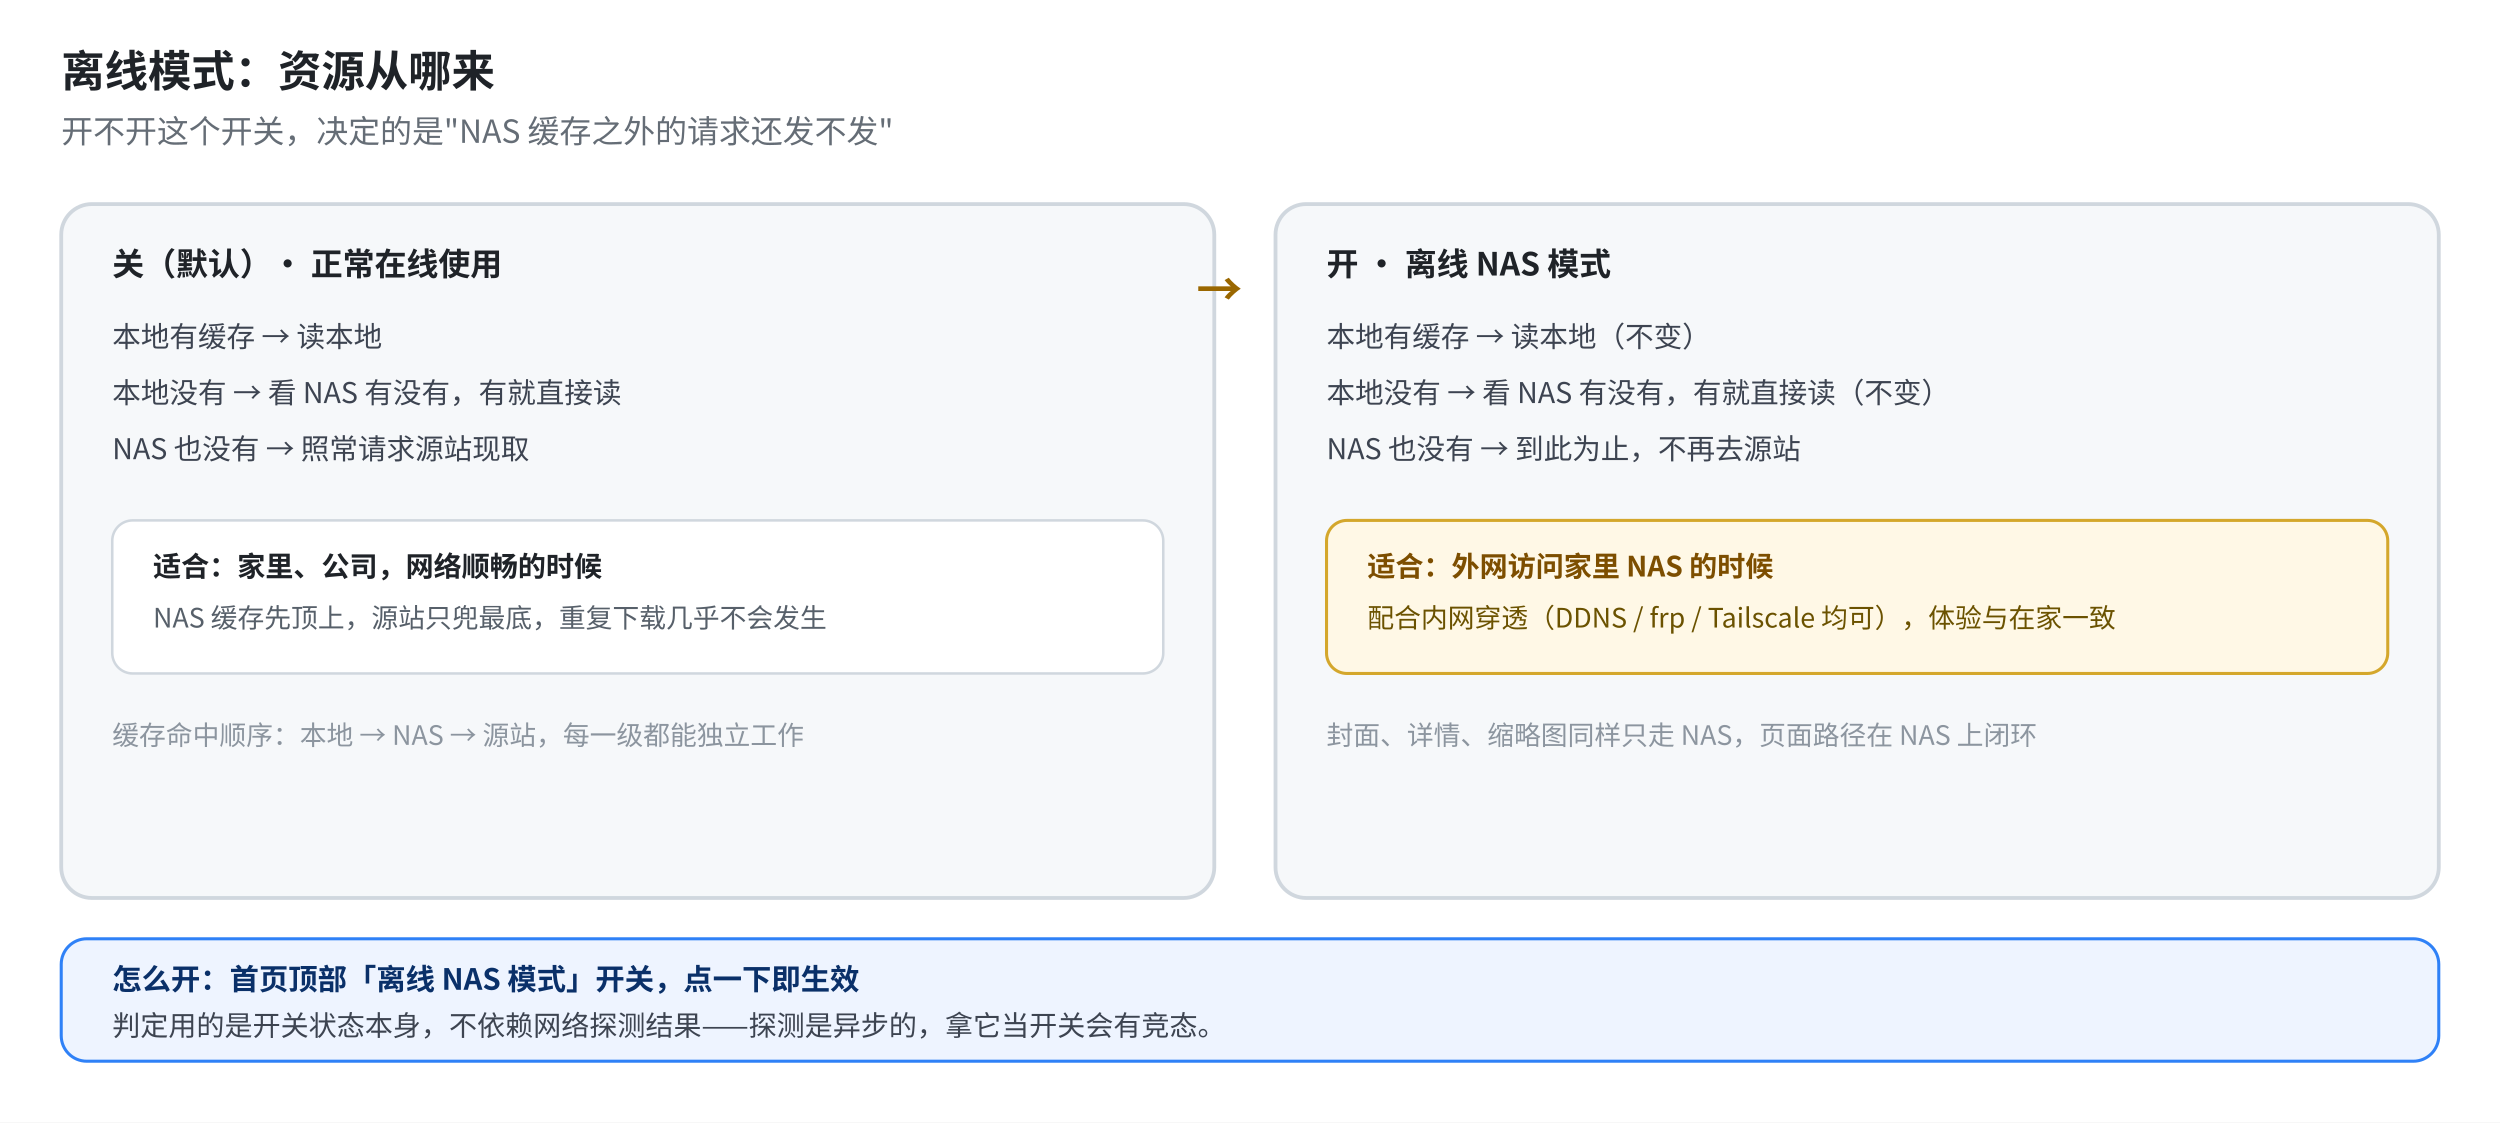
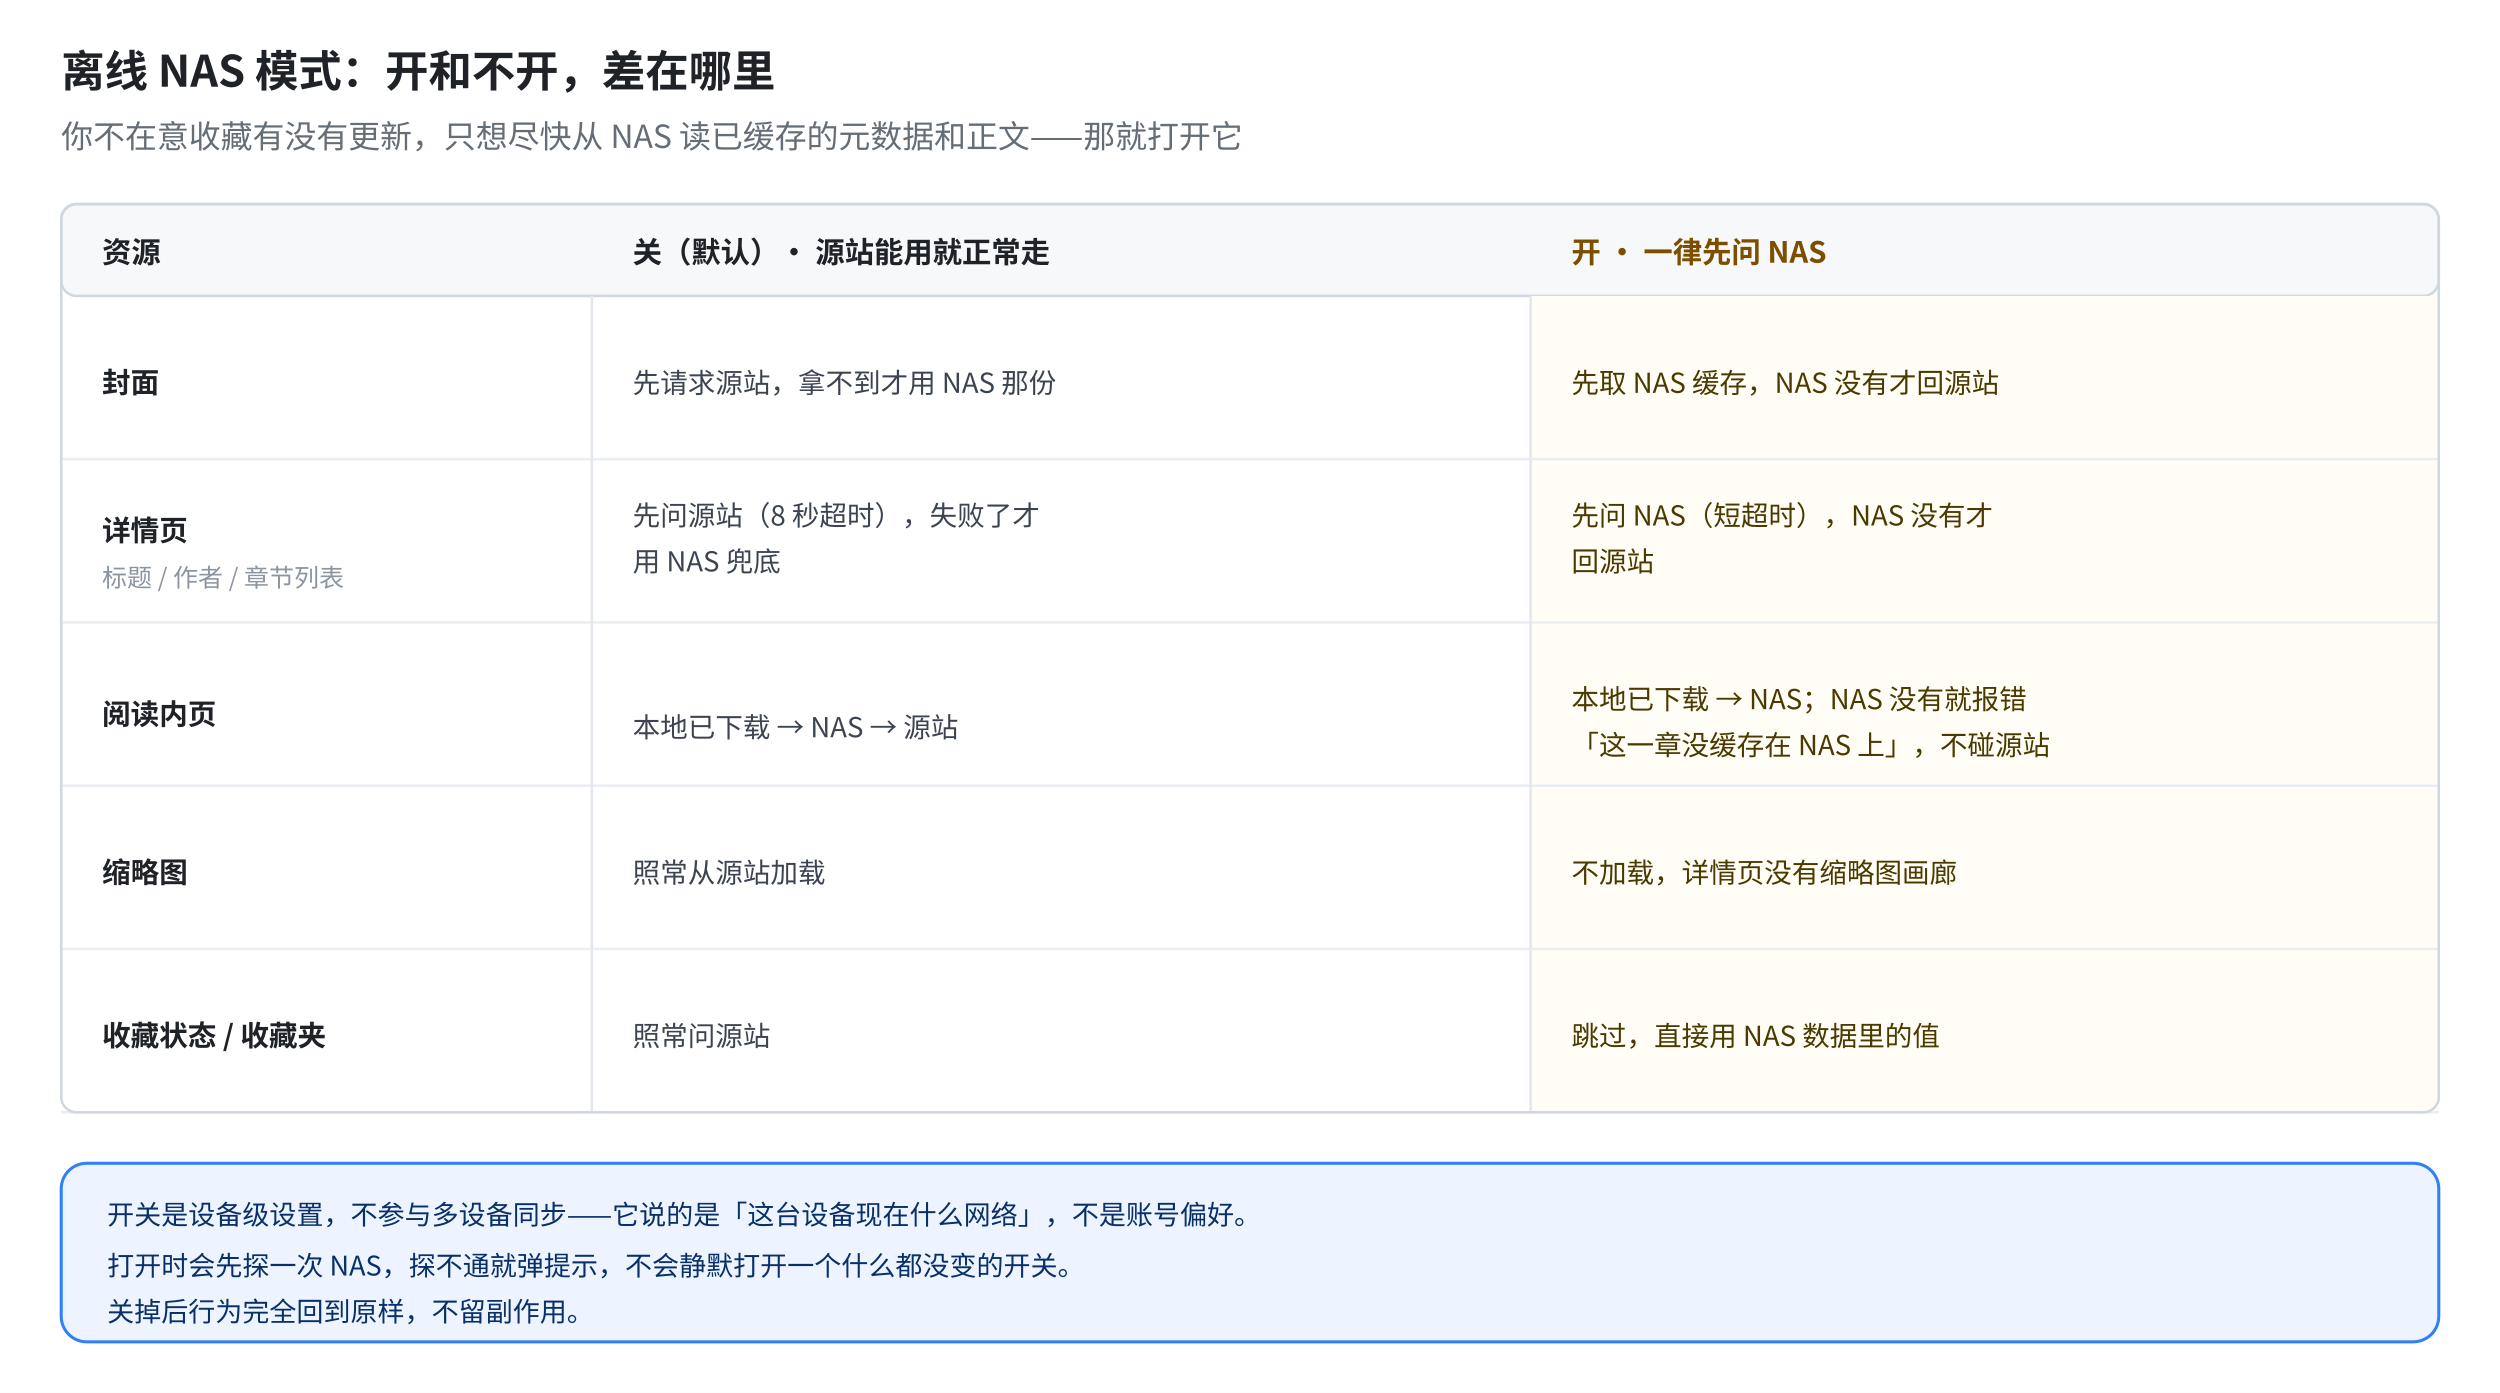
- <svg xmlns="http://www.w3.org/2000/svg" viewBox="0 0 980 440" width="980" height="440" font-family="PingFang SC, Hiragino Sans GB, Microsoft YaHei, Noto Sans CJK SC, Helvetica Neue, Arial, sans-serif">
-   <defs>
-     <marker id="o1" viewBox="0 0 10 10" refX="9" refY="5" markerWidth="7.5" markerHeight="7.5" orient="auto-start-reverse">
-       <path d="M 0 0 L 10 5 L 0 10 z" fill="#1f883d" />
-     </marker>
-     <marker id="o2" viewBox="0 0 10 10" refX="9" refY="5" markerWidth="7.5" markerHeight="7.5" orient="auto-start-reverse">
-       <path d="M 0 0 L 10 5 L 0 10 z" fill="#9a6700" />
-     </marker>
-   </defs>
-   <rect width="980" height="440" fill="#ffffff" />
-   <text x="24" y="34" font-size="17" font-weight="700" fill="#1f2328">离线模式：资源从哪来</text>
-   <text x="24" y="56" font-size="12.5" fill="#656d76">开不开这个开关，决定的是"NAS 缓存之外的请求还发不发"</text>
-   <rect x="24" y="80" width="452" height="272" rx="12" fill="#f6f8fa" stroke="#d0d7de" stroke-width="1.5" />
-   <text x="44" y="108" font-size="12.5" font-weight="700" fill="#1f2328">关（默认）· 正常在线使用</text>
-   <g font-size="11.2" fill="#3d4451">
-     <text x="44" y="136">本地有缓存 → 读本地</text>
-     <text x="44" y="158">本地没有 → 看 NAS 有没有，有就直接读</text>
-     <text x="44" y="180">NAS 也没有 → 照常请求源站现取</text>
+ <svg xmlns="http://www.w3.org/2000/svg" viewBox="0 0 980 546" width="980" height="546" font-family="PingFang SC, Hiragino Sans GB, Microsoft YaHei, Noto Sans CJK SC, Helvetica Neue, Arial, sans-serif">
+   <rect width="980" height="546" fill="#ffffff" />
+   <text x="24" y="34" font-size="17" font-weight="700" fill="#1f2328">离线 NAS 模式：开和不开，差在哪里</text>
+   <text x="24" y="58" font-size="12.5" fill="#656d76">你不在意收藏有没有更新，只想尽快从 NAS 读已缓存的元数据和正文——那就打开它</text>
+   <rect x="24" y="80" width="932" height="36" rx="6" fill="#f6f8fa" stroke="#d0d7de" />
+   <text x="40" y="103" font-size="11.5" font-weight="700" fill="#1f2328">资源</text>
+   <text x="248" y="103" font-size="11.5" font-weight="700" fill="#1f2328">关（默认）· 源站能用就正常走</text>
+   <text x="616" y="103" font-size="11.5" font-weight="700" fill="#7d4e00">开 · 一律先问 NAS</text>
+   <rect x="600" y="116" width="356" height="320" fill="#fffdf5" />
+   <g stroke="#eaeef2" stroke-width="1">
+     <line x1="24" y1="180" x2="956" y2="180" />
+     <line x1="24" y1="244" x2="956" y2="244" />
+     <line x1="24" y1="308" x2="956" y2="308" />
+     <line x1="24" y1="372" x2="956" y2="372" />
+     <line x1="24" y1="436" x2="956" y2="436" />
  </g>
-   <rect x="44" y="204" width="412" height="60" rx="8" fill="#ffffff" stroke="#d0d7de" />
-   <text x="60" y="226" font-size="11" font-weight="700" fill="#1f2328">适合：家里、公司，网络顺畅的时候</text>
-   <text x="60" y="246" font-size="10.5" fill="#57606a">NAS 缓存先顶上，源站只兜最底，重复下载几乎不会发生</text>
-   <text x="44" y="292" font-size="10.5" fill="#8c959f">缓存命中顺序：本地 → NAS → 源站，每一级都能独立工作</text>
-   <rect x="500" y="80" width="456" height="272" rx="12" fill="#f6f8fa" stroke="#d0d7de" stroke-width="1.5" />
-   <text x="520" y="108" font-size="12.5" font-weight="700" fill="#1f2328">开 · 离线 NAS 模式</text>
-   <g font-size="11.2" fill="#3d4451">
-     <text x="520" y="136">本地有缓存 → 读本地（不变）</text>
-     <text x="520" y="158">本地没有 → 看 NAS 有没有，有就直接读（不变）</text>
-     <text x="520" y="180">NAS 也没有 → 到此为止，不再去源站</text>
+   <g stroke="#e3e8ee" stroke-width="1">
+     <line x1="232" y1="116" x2="232" y2="436" />
+     <line x1="600" y1="116" x2="600" y2="436" />
  </g>
-   <rect x="520" y="204" width="416" height="60" rx="8" fill="#fff8e6" stroke="#d4a72c" stroke-width="1.2" />
-   <text x="536" y="226" font-size="11" font-weight="700" fill="#7d4e00">适合：外网访问家里 NAS 的时候</text>
-   <text x="536" y="246" font-size="10.5" fill="#6b5200">配合内网穿透（DDNS / frp / Tailscale 均可），体验与在家一致</text>
-   <text x="520" y="292" font-size="10.5" fill="#8c959f">封面、详情、缩略图同样只走 NAS，页面路径在 NAS 上闭环</text>
-   <text x="478" y="120" font-size="18" font-weight="700" fill="#9a6700" text-anchor="middle">→</text>
-   <rect x="24" y="368" width="932" height="48" rx="10" fill="#eef4ff" stroke="#2f81f7" stroke-width="1.2" />
-   <text x="44" y="388" font-size="11.5" font-weight="700" fill="#0a3069">怎么开：首页顶部「离线 NAS 模式」开关，点一下即生效</text>
-   <text x="44" y="406" font-size="11" fill="#3d4451">判定用的是开关状态本身，不依赖网络探测结果——探测是异步的，拿它当开关会有竞态。</text>
+   <rect x="24" y="80" width="932" height="356" rx="6" fill="none" stroke="#d0d7de" />
+   <text x="40" y="154" font-size="11.2" font-weight="700" fill="#1f2328">封面</text>
+   <text x="248" y="154" font-size="10.8" fill="#3d4451">先请求源站，拿不到才用 NAS 那份</text>
+   <text x="616" y="154" font-size="10.8" fill="#4a3a00">先取 NAS 缓存，NAS 没有才回源站</text>
+   <text x="40" y="212" font-size="11.2" font-weight="700" fill="#1f2328">详情页</text>
+   <text x="40" y="230" font-size="9.8" fill="#8c959f">标题 / 作者 / 章节列表</text>
+   <text x="248" y="206" font-size="10.8" fill="#3d4451">先问源站（8 秒超时），失败了才</text>
+   <text x="248" y="224" font-size="10.8" fill="#3d4451">用 NAS 兜底</text>
+   <text x="616" y="206" font-size="10.8" fill="#4a3a00">先问 NAS（短超时），NAS 没有才</text>
+   <text x="616" y="224" font-size="10.8" fill="#4a3a00">回源站</text>
+   <text x="40" y="284" font-size="11.2" font-weight="700" fill="#1f2328">阅读内页</text>
+   <text x="248" y="289" font-size="10.8" fill="#3d4451">本地已下载 → NAS → 源站</text>
+   <text x="616" y="278" font-size="10.8" fill="#4a3a00">本地已下载 → NAS；NAS 没有就报错</text>
+   <text x="616" y="296" font-size="10.8" fill="#4a3a00">「这一章没缓存在 NAS 上」，不碰源站</text>
+   <text x="40" y="346" font-size="11.2" font-weight="700" fill="#1f2328">缩略图</text>
+   <text x="248" y="346" font-size="10.8" fill="#3d4451">照常从源站加载</text>
+   <text x="616" y="346" font-size="10.8" fill="#4a3a00">不加载，详情页没有缩略图画廊</text>
+   <text x="40" y="410" font-size="11.2" font-weight="700" fill="#1f2328">收藏状态 / 收藏夹</text>
+   <text x="248" y="410" font-size="10.8" fill="#3d4451">照常问源站</text>
+   <text x="616" y="410" font-size="10.8" fill="#4a3a00">跳过，直接用 NAS 数据里的值</text>
+   <rect x="24" y="456" width="932" height="70" rx="10" fill="#eef4ff" stroke="#2f81f7" stroke-width="1.2" />
+   <text x="42" y="480" font-size="10.6" fill="#0a3069">开关是设备级设置，不参与多设备同步——它说的是「这台设备现在什么网络」，不是账号偏好。</text>
+   <text x="42" y="500" font-size="10.6" fill="#0a3069">打开时会先探一次 NAS，探不通就弹提示，不会静默打开一个什么都没变的开关。</text>
+   <text x="42" y="518" font-size="10.6" fill="#0a3069">关掉后行为完全回到原样，不留副作用。</text>
</svg>
